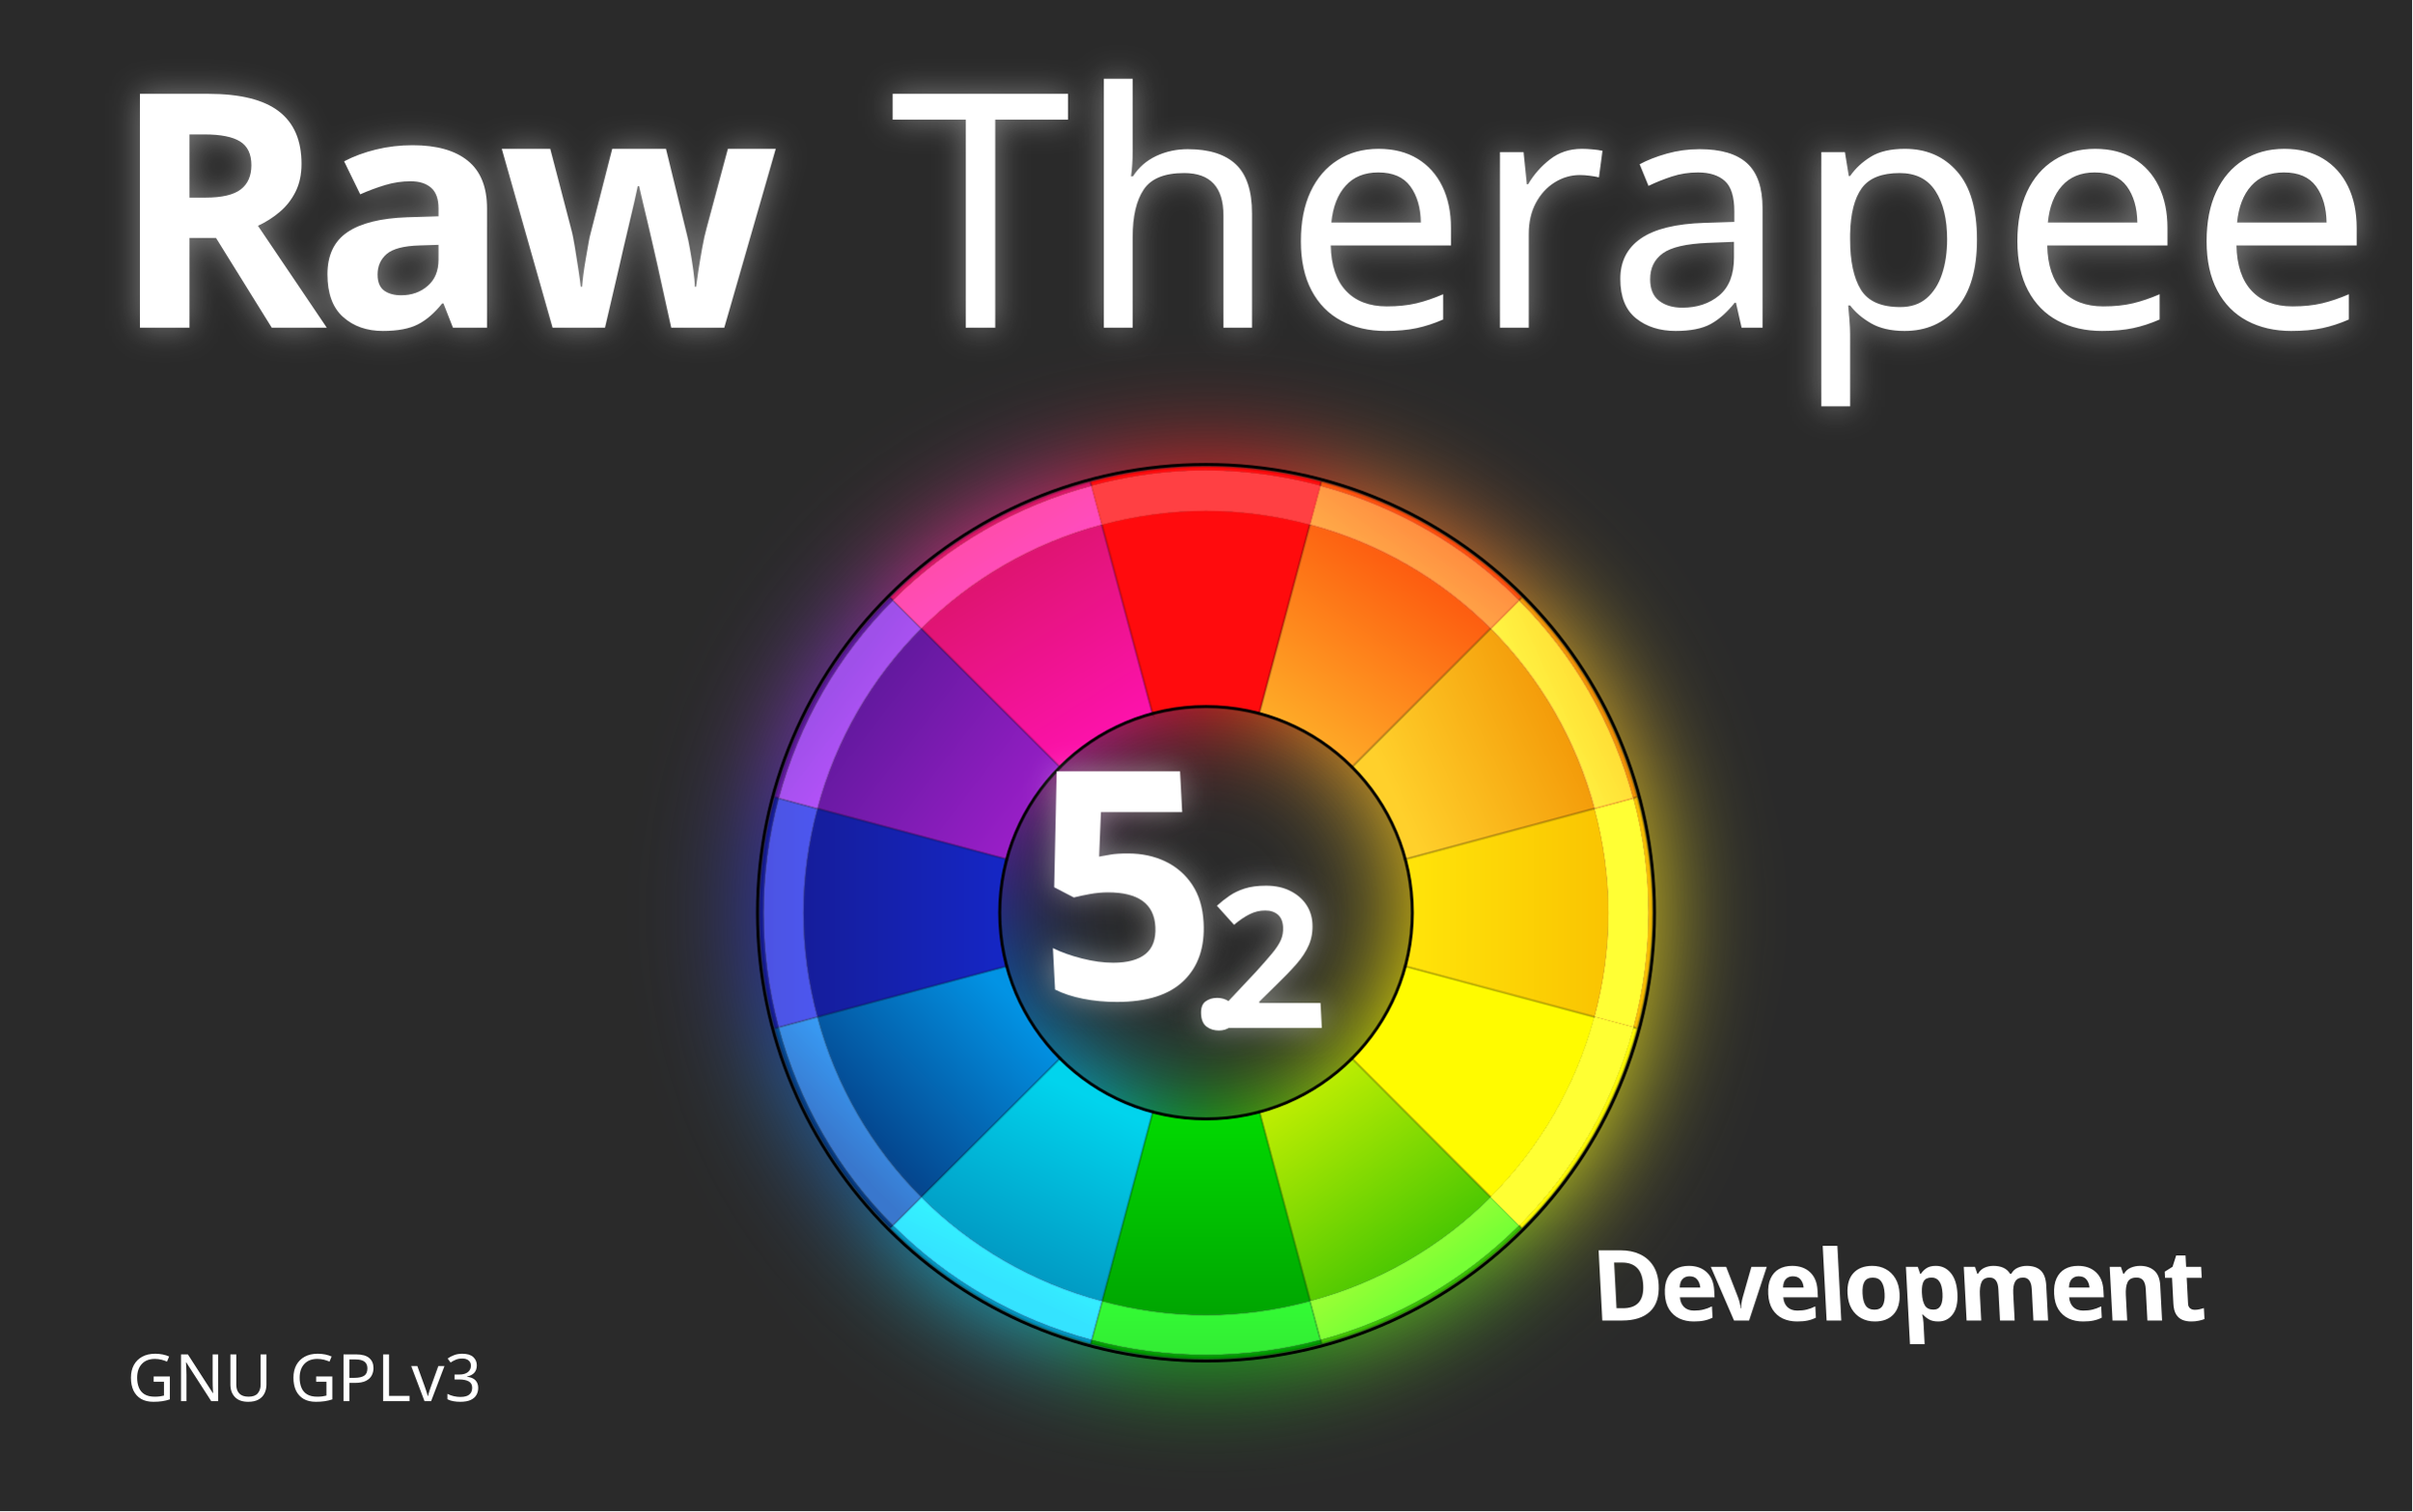
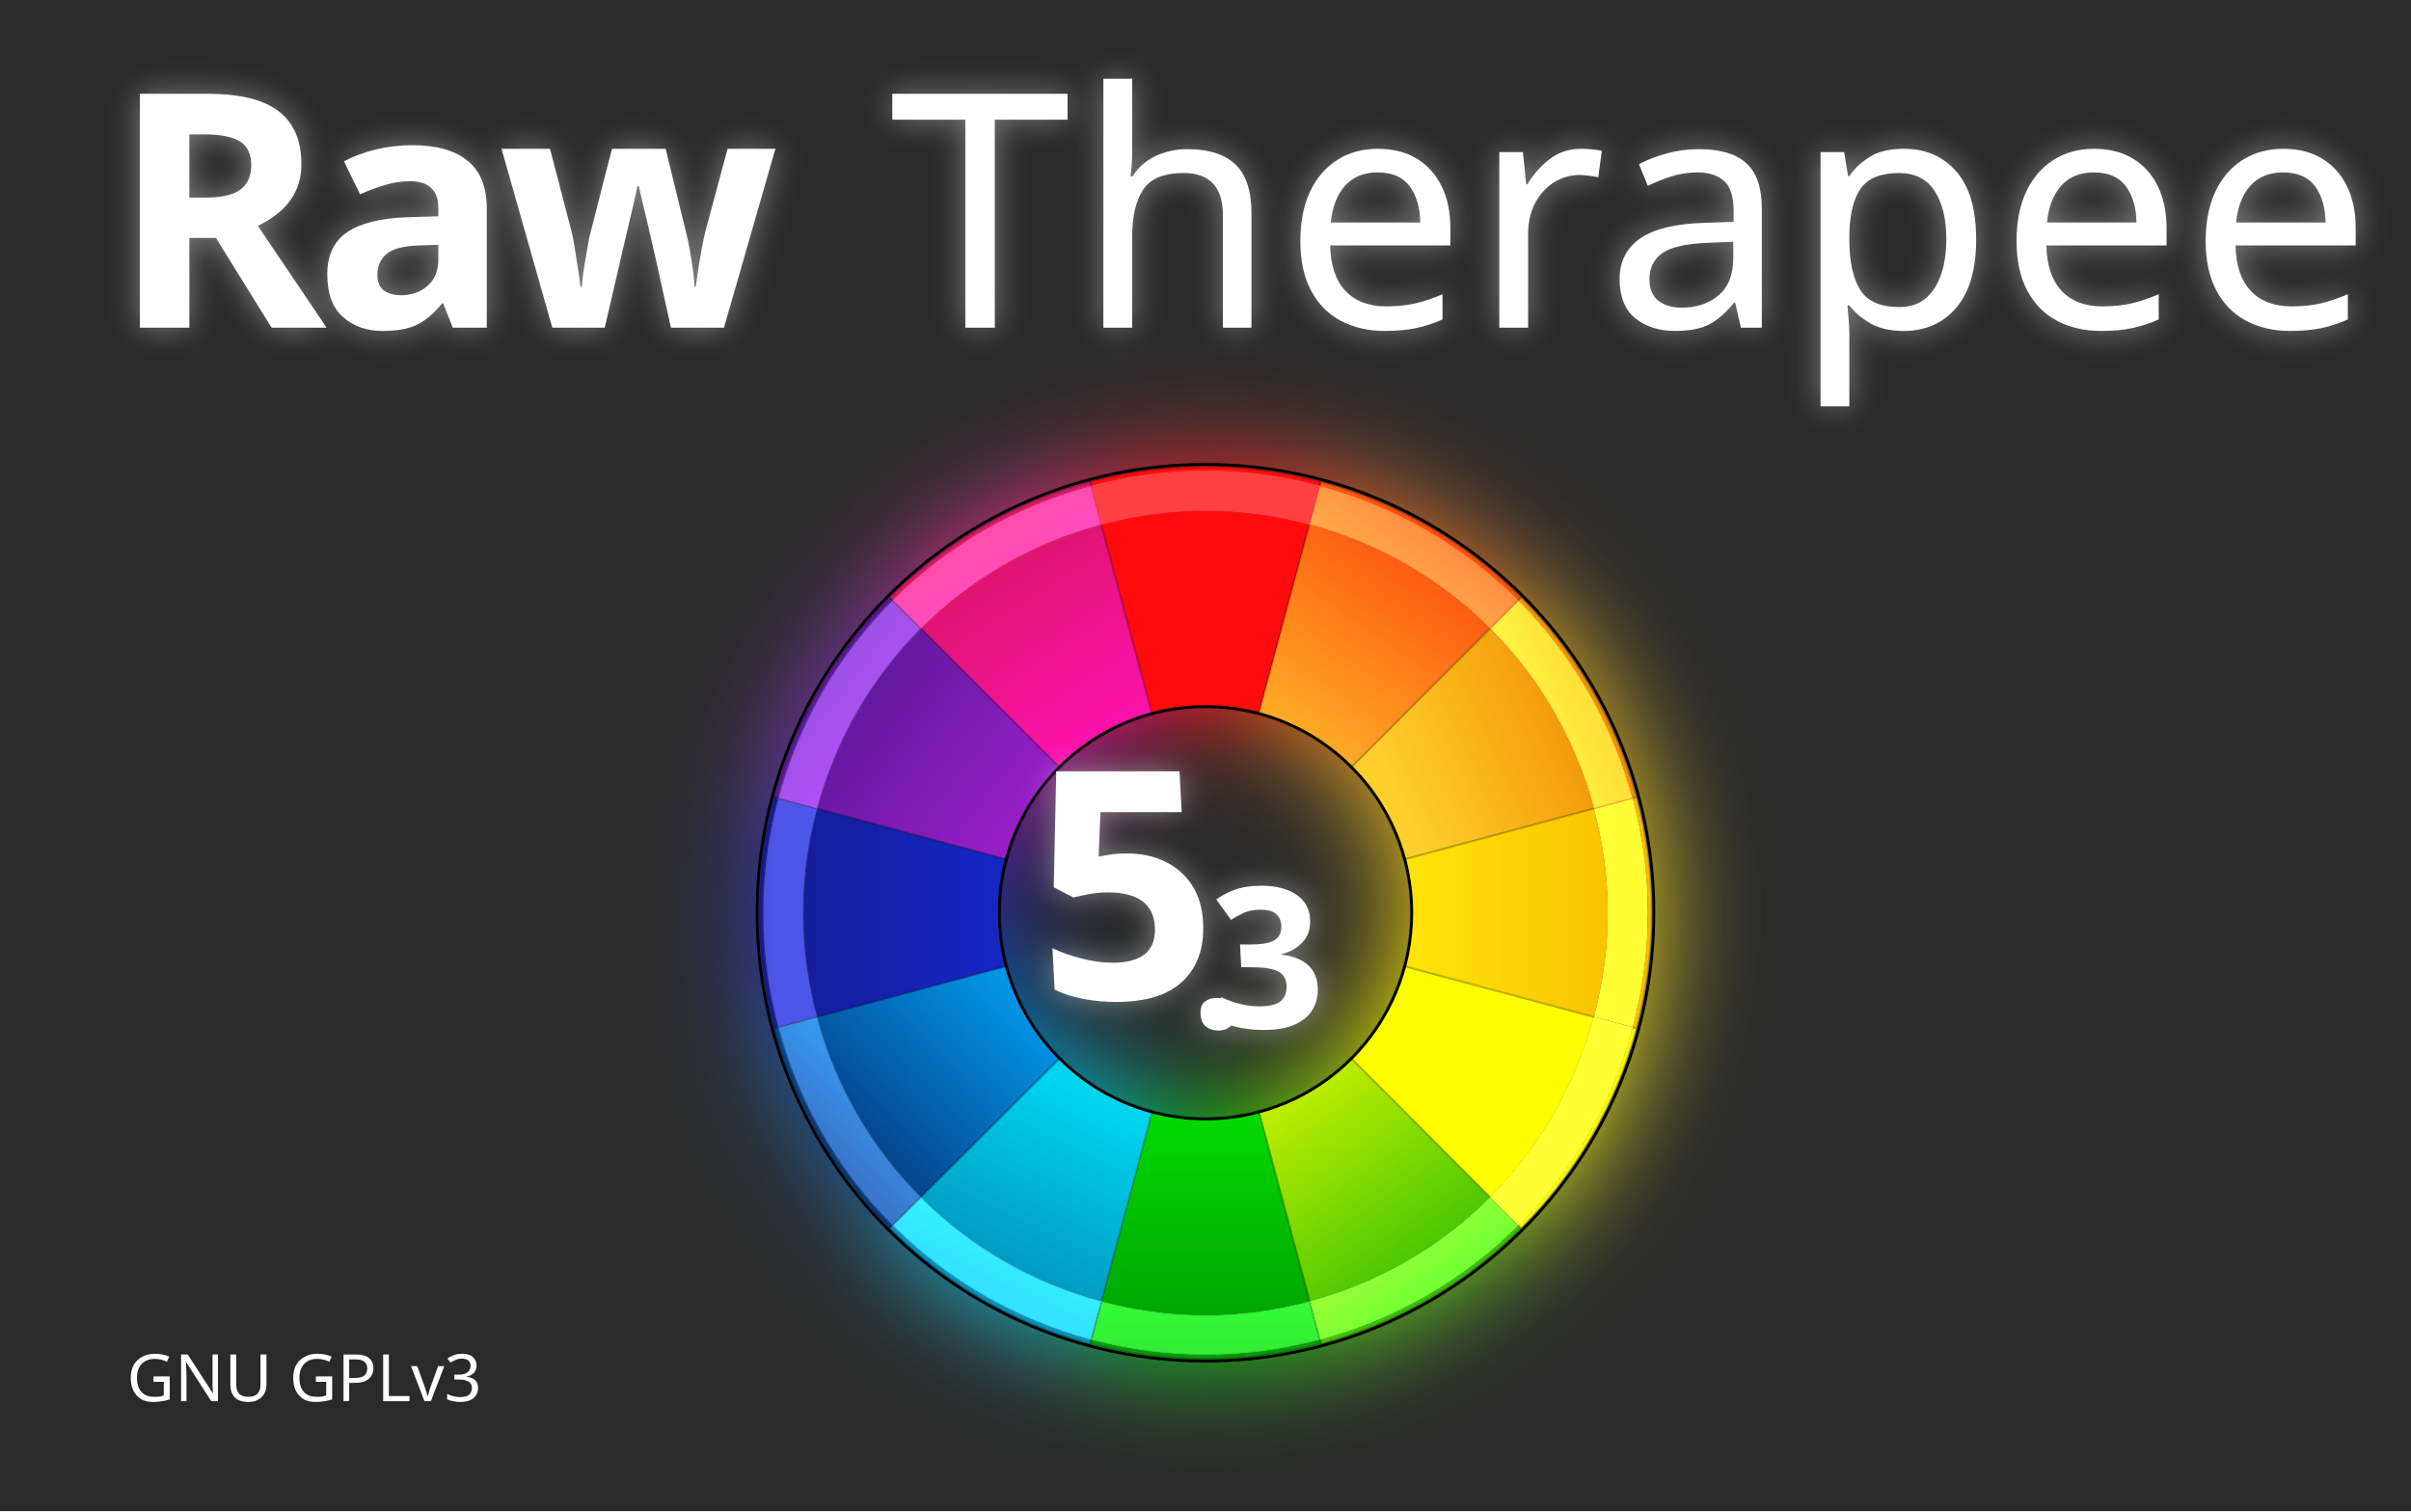
- <svg xmlns="http://www.w3.org/2000/svg" xmlns:xlink="http://www.w3.org/1999/xlink" width="588.8" height="369.067" id="svg2" version="1.1" style="enable-background:new">
-   <defs id="defs4">
+ <svg xmlns="http://www.w3.org/2000/svg" xmlns:xlink="http://www.w3.org/1999/xlink" width="552" height="346" viewBox="0 0 146.05 91.546" version="1.1" id="svg783">
+   <defs id="defs777">
+     <filter id="filter3580" x="-0.2" y="-0.2" width="1.4" height="1.4" style="color-interpolation-filters:sRGB">
+       <feGaussianBlur result="result91" stdDeviation="5" id="feGaussianBlur3582" />
+       <feComposite operator="over" in="SourceGraphic" in2="result91" id="feComposite3584" />
+     </filter>
+     <linearGradient xlink:href="#linearGradient3962-8" id="linearGradient3697" gradientUnits="userSpaceOnUse" gradientTransform="matrix(0.9730154,0,0,0.9730154,0.02024555,6.491612)" x1="89.694" y1="102.901" x2="77.582" y2="85.401" />
    <linearGradient id="linearGradient3962-8">
      <stop id="stop3964-8" offset="0" style="stop-color:#38c102;stop-opacity:1" />
      <stop id="stop3966-8" offset="1" style="stop-color:#bced02;stop-opacity:1;" />
    </linearGradient>
+     <linearGradient xlink:href="#linearGradient3954-7" id="linearGradient3699" gradientUnits="userSpaceOnUse" gradientTransform="matrix(0.9730154,0,0,0.9730154,0.02024555,6.491612)" x1="69.426" y1="109.566" x2="69.426" y2="87.778" />
    <linearGradient id="linearGradient3954-7">
      <stop id="stop3956-7" offset="0" style="stop-color:#009a01;stop-opacity:1" />
      <stop id="stop3958-6" offset="1" style="stop-color:#01d901;stop-opacity:1;" />
    </linearGradient>
+     <linearGradient xlink:href="#linearGradient4002-3" id="linearGradient3701" gradientUnits="userSpaceOnUse" gradientTransform="matrix(0.9730154,0,0,0.9730154,0.02024555,6.491612)" x1="35.142" y1="47.984" x2="51.941" y2="60.841" />
    <linearGradient id="linearGradient4002-3">
      <stop id="stop4004-0" offset="0" style="stop-color:#5a1898;stop-opacity:1" />
      <stop id="stop4006-3" offset="1" style="stop-color:#971ec6;stop-opacity:1" />
    </linearGradient>
+     <linearGradient xlink:href="#linearGradient4024-9" id="linearGradient3703" gradientUnits="userSpaceOnUse" gradientTransform="matrix(0.9730154,0,0,0.9730154,0.02024555,6.491612)" x1="35.907" y1="92.042" x2="51.054" y2="77.181" />
    <linearGradient id="linearGradient4024-9">
      <stop id="stop4026-2" offset="0" style="stop-color:#053980;stop-opacity:1" />
      <stop id="stop4028-5" offset="1" style="stop-color:#0293e4;stop-opacity:1;" />
    </linearGradient>
+     <linearGradient xlink:href="#linearGradient4018-0" id="linearGradient3705" gradientUnits="userSpaceOnUse" gradientTransform="matrix(0.9730154,0,0,0.9730154,0.02024555,6.491612)" x1="28.166" y1="69.663" x2="49.507" y2="69.663" />
    <linearGradient id="linearGradient4018-0">
      <stop id="stop4020-5" offset="0" style="stop-color:#151b92;stop-opacity:1" />
      <stop id="stop4022-9" offset="1" style="stop-color:#1526c3;stop-opacity:1" />
    </linearGradient>
+     <linearGradient xlink:href="#linearGradient3978-6" id="linearGradient3707" gradientUnits="userSpaceOnUse" gradientTransform="matrix(0.9730154,0,0,0.9730154,0.02024555,6.491612)" x1="104.454" y1="50.127" x2="85.539" y2="58.698" />
    <linearGradient id="linearGradient3978-6">
      <stop style="stop-color:#f18e01;stop-opacity:1;" offset="0" id="stop4040-9" />
      <stop id="stop3982-2" offset="1" style="stop-color:#ffd02b;stop-opacity:1;" />
    </linearGradient>
+     <linearGradient xlink:href="#linearGradient3994-4" id="linearGradient3709" gradientUnits="userSpaceOnUse" gradientTransform="matrix(0.9730154,0,0,0.9730154,0.02024555,6.491612)" x1="48.471" y1="35.151" x2="59.551" y2="52.829" />
    <linearGradient id="linearGradient3994-4">
      <stop id="stop3996-7" offset="0" style="stop-color:#d91566;stop-opacity:1" />
      <stop id="stop3998-7" offset="1" style="stop-color:#fc12aa;stop-opacity:1" />
    </linearGradient>
+     <linearGradient xlink:href="#linearGradient3970-4" id="linearGradient3711" gradientUnits="userSpaceOnUse" gradientTransform="matrix(0.9730154,0,0,0.9730154,0.02024555,6.491612)" x1="108.907" y1="70.388" x2="87.603" y2="70.388" />
    <linearGradient id="linearGradient3970-4">
      <stop id="stop3972-8" offset="0" style="stop-color:#f8bc00;stop-opacity:1;" />
      <stop id="stop3974-1" offset="1" style="stop-color:#ffe309;stop-opacity:1;" />
    </linearGradient>
+     <linearGradient xlink:href="#linearGradient3946-8" id="linearGradient3713" gradientUnits="userSpaceOnUse" gradientTransform="matrix(0.9730154,0,0,0.9730154,0.02024555,6.491612)" x1="49.885" y1="103.258" x2="58.13" y2="86.116" />
    <linearGradient id="linearGradient3946-8">
      <stop id="stop3948-9" offset="0" style="stop-color:#0193be;stop-opacity:1;" />
      <stop id="stop3950-3" offset="1" style="stop-color:#01d4ed;stop-opacity:1;" />
    </linearGradient>
+     <linearGradient xlink:href="#linearGradient3986-8" id="linearGradient3715" gradientUnits="userSpaceOnUse" gradientTransform="matrix(0.9730154,0,0,0.9730154,0.02024555,6.491612)" x1="90.159" y1="35.44" x2="77.582" y2="53.59" />
    <linearGradient id="linearGradient3986-8">
      <stop id="stop3988-0" offset="0" style="stop-color:#fd4c0b;stop-opacity:1" />
      <stop id="stop3990-2" offset="1" style="stop-color:#feab27;stop-opacity:1;" />
    </linearGradient>
    <filter id="filter4905" x="0" y="0" width="1" height="1" style="color-interpolation-filters:sRGB">
      <feFlood id="feFlood4907" result="result1" flood-opacity="0" flood-color="rgb(255,255,255)" />
      <feBlend id="feBlend4909" in2="SourceGraphic" mode="normal" result="result2" />
      <feComposite id="feComposite4911" in2="SourceGraphic" k2="1.2" operator="arithmetic" result="result3" k1="0" k4="0.2" k3="0" />
      <feComposite id="feComposite4913" in2="SourceGraphic" operator="in" />
    </filter>
-     <linearGradient id="linearGradient3962-8-2-3-1">
-       <stop id="stop3964-8-8-1-0" offset="0" style="stop-color:#38c102;stop-opacity:1" />
-       <stop id="stop3966-8-87-8-3" offset="1" style="stop-color:#bced02;stop-opacity:1;" />
-     </linearGradient>
-     <linearGradient id="linearGradient3954-7-7-1-4">
-       <stop id="stop3956-7-0-8-4" offset="0" style="stop-color:#009a01;stop-opacity:1" />
-       <stop id="stop3958-6-2-9-4" offset="1" style="stop-color:#01d901;stop-opacity:1;" />
-     </linearGradient>
-     <linearGradient id="linearGradient4002-3-1-7-7">
-       <stop id="stop4004-0-3-0-6" offset="0" style="stop-color:#5a1898;stop-opacity:1" />
-       <stop id="stop4006-3-8-4-3" offset="1" style="stop-color:#971ec6;stop-opacity:1" />
-     </linearGradient>
-     <linearGradient id="linearGradient4024-9-3-1-7">
-       <stop id="stop4026-2-7-0-5" offset="0" style="stop-color:#053980;stop-opacity:1" />
-       <stop id="stop4028-5-61-4-9" offset="1" style="stop-color:#0293e4;stop-opacity:1;" />
-     </linearGradient>
-     <linearGradient id="linearGradient4018-0-2-1-2">
-       <stop id="stop4020-5-0-0-1" offset="0" style="stop-color:#151b92;stop-opacity:1" />
-       <stop id="stop4022-9-18-4-7" offset="1" style="stop-color:#1526c3;stop-opacity:1" />
-     </linearGradient>
-     <linearGradient id="linearGradient3978-6-3-9-5">
-       <stop style="stop-color:#f18e01;stop-opacity:1;" offset="0" id="stop4040-9-4-2-7" />
-       <stop id="stop3982-2-2-6-4" offset="1" style="stop-color:#ffd02b;stop-opacity:1;" />
-     </linearGradient>
-     <linearGradient id="linearGradient3994-4-5-5-8">
-       <stop id="stop3996-7-9-5-5" offset="0" style="stop-color:#d91566;stop-opacity:1" />
-       <stop id="stop3998-7-44-5-9" offset="1" style="stop-color:#fc12aa;stop-opacity:1" />
-     </linearGradient>
-     <linearGradient id="linearGradient3970-4-1-4-5">
-       <stop id="stop3972-8-99-0-3" offset="0" style="stop-color:#f8bc00;stop-opacity:1;" />
-       <stop id="stop3974-1-3-3-8" offset="1" style="stop-color:#ffe309;stop-opacity:1;" />
-     </linearGradient>
-     <linearGradient id="linearGradient3946-8-12-1-3">
-       <stop id="stop3948-9-5-31-1" offset="0" style="stop-color:#0193be;stop-opacity:1;" />
-       <stop id="stop3950-3-7-2-8" offset="1" style="stop-color:#01d4ed;stop-opacity:1;" />
-     </linearGradient>
-     <linearGradient id="linearGradient3986-8-0-0-6">
-       <stop id="stop3988-0-14-81-4" offset="0" style="stop-color:#fd4c0b;stop-opacity:1" />
-       <stop id="stop3990-2-1-2-3" offset="1" style="stop-color:#feab27;stop-opacity:1;" />
-     </linearGradient>
-     <filter id="filter5542" width="1.6" height="1.6" x="-0.3" y="-0.3" style="color-interpolation-filters:sRGB">
-       <feFlood id="feFlood5544" flood-opacity="1" flood-color="rgb(0,0,0)" result="flood" />
-       <feComposite in2="SourceGraphic" id="feComposite5546" in="flood" operator="in" result="composite1" />
-       <feGaussianBlur id="feGaussianBlur5548" stdDeviation="6" result="blur" />
-       <feOffset id="feOffset5550" dx="0" dy="0" result="offset" />
-       <feComposite in2="offset" id="feComposite5552" in="SourceGraphic" operator="over" result="composite2" />
-     </filter>
-     <filter id="filter3580" x="-0.2" y="-0.2" width="1.4" height="1.4" style="color-interpolation-filters:sRGB">
-       <feGaussianBlur result="result91" stdDeviation="5" id="feGaussianBlur3582" />
-       <feComposite operator="over" in="SourceGraphic" in2="result91" id="feComposite3584" />
-     </filter>
-     <linearGradient xlink:href="#linearGradient3962-8-2-3-1" id="linearGradient3677" gradientUnits="userSpaceOnUse" gradientTransform="matrix(0.9799792,0,0,0.9799792,-15.63941,-144.6801)" x1="89.694" y1="102.901" x2="77.582" y2="85.401" />
-     <linearGradient xlink:href="#linearGradient3954-7-7-1-4" id="linearGradient3679" gradientUnits="userSpaceOnUse" gradientTransform="matrix(0.9799792,0,0,0.9799792,-15.63941,-144.6801)" x1="69.426" y1="109.566" x2="69.426" y2="87.778" />
-     <linearGradient xlink:href="#linearGradient4002-3-1-7-7" id="linearGradient3681" gradientUnits="userSpaceOnUse" gradientTransform="matrix(0.9799792,0,0,0.9799792,-15.63941,-144.6801)" x1="35.142" y1="47.984" x2="51.941" y2="60.841" />
-     <linearGradient xlink:href="#linearGradient4024-9-3-1-7" id="linearGradient3683" gradientUnits="userSpaceOnUse" gradientTransform="matrix(0.9799792,0,0,0.9799792,-15.63941,-144.6801)" x1="35.907" y1="92.042" x2="51.054" y2="77.181" />
-     <linearGradient xlink:href="#linearGradient4018-0-2-1-2" id="linearGradient3685" gradientUnits="userSpaceOnUse" gradientTransform="matrix(0.9799792,0,0,0.9799792,-15.63941,-144.6801)" x1="28.166" y1="69.663" x2="49.507" y2="69.663" />
-     <linearGradient xlink:href="#linearGradient3978-6-3-9-5" id="linearGradient3687" gradientUnits="userSpaceOnUse" gradientTransform="matrix(0.9799792,0,0,0.9799792,-15.63941,-144.6801)" x1="104.454" y1="50.127" x2="85.539" y2="58.698" />
-     <linearGradient xlink:href="#linearGradient3994-4-5-5-8" id="linearGradient3689" gradientUnits="userSpaceOnUse" gradientTransform="matrix(0.9799792,0,0,0.9799792,-15.63941,-144.6801)" x1="48.471" y1="35.151" x2="59.551" y2="52.829" />
-     <linearGradient xlink:href="#linearGradient3970-4-1-4-5" id="linearGradient3691" gradientUnits="userSpaceOnUse" gradientTransform="matrix(0.9799792,0,0,0.9799792,-15.63941,-144.6801)" x1="108.907" y1="70.388" x2="87.603" y2="70.388" />
-     <linearGradient xlink:href="#linearGradient3946-8-12-1-3" id="linearGradient3693" gradientUnits="userSpaceOnUse" gradientTransform="matrix(0.9799792,0,0,0.9799792,-15.63941,-144.6801)" x1="49.885" y1="103.258" x2="58.13" y2="86.116" />
-     <linearGradient xlink:href="#linearGradient3986-8-0-0-6" id="linearGradient3695" gradientUnits="userSpaceOnUse" gradientTransform="matrix(0.9799792,0,0,0.9799792,-15.63941,-144.6801)" x1="90.159" y1="35.44" x2="77.582" y2="53.59" />
-     <linearGradient xlink:href="#linearGradient3962-8" id="linearGradient3697" gradientUnits="userSpaceOnUse" gradientTransform="matrix(0.9730154,0,0,0.9730154,0.02024555,6.491612)" x1="89.694" y1="102.901" x2="77.582" y2="85.401" />
-     <linearGradient xlink:href="#linearGradient3954-7" id="linearGradient3699" gradientUnits="userSpaceOnUse" gradientTransform="matrix(0.9730154,0,0,0.9730154,0.02024555,6.491612)" x1="69.426" y1="109.566" x2="69.426" y2="87.778" />
-     <linearGradient xlink:href="#linearGradient4002-3" id="linearGradient3701" gradientUnits="userSpaceOnUse" gradientTransform="matrix(0.9730154,0,0,0.9730154,0.02024555,6.491612)" x1="35.142" y1="47.984" x2="51.941" y2="60.841" />
-     <linearGradient xlink:href="#linearGradient4024-9" id="linearGradient3703" gradientUnits="userSpaceOnUse" gradientTransform="matrix(0.9730154,0,0,0.9730154,0.02024555,6.491612)" x1="35.907" y1="92.042" x2="51.054" y2="77.181" />
-     <linearGradient xlink:href="#linearGradient4018-0" id="linearGradient3705" gradientUnits="userSpaceOnUse" gradientTransform="matrix(0.9730154,0,0,0.9730154,0.02024555,6.491612)" x1="28.166" y1="69.663" x2="49.507" y2="69.663" />
-     <linearGradient xlink:href="#linearGradient3978-6" id="linearGradient3707" gradientUnits="userSpaceOnUse" gradientTransform="matrix(0.9730154,0,0,0.9730154,0.02024555,6.491612)" x1="104.454" y1="50.127" x2="85.539" y2="58.698" />
-     <linearGradient xlink:href="#linearGradient3994-4" id="linearGradient3709" gradientUnits="userSpaceOnUse" gradientTransform="matrix(0.9730154,0,0,0.9730154,0.02024555,6.491612)" x1="48.471" y1="35.151" x2="59.551" y2="52.829" />
-     <linearGradient xlink:href="#linearGradient3970-4" id="linearGradient3711" gradientUnits="userSpaceOnUse" gradientTransform="matrix(0.9730154,0,0,0.9730154,0.02024555,6.491612)" x1="108.907" y1="70.388" x2="87.603" y2="70.388" />
-     <linearGradient xlink:href="#linearGradient3946-8" id="linearGradient3713" gradientUnits="userSpaceOnUse" gradientTransform="matrix(0.9730154,0,0,0.9730154,0.02024555,6.491612)" x1="49.885" y1="103.258" x2="58.13" y2="86.116" />
-     <linearGradient xlink:href="#linearGradient3986-8" id="linearGradient3715" gradientUnits="userSpaceOnUse" gradientTransform="matrix(0.9730154,0,0,0.9730154,0.02024555,6.491612)" x1="90.159" y1="35.44" x2="77.582" y2="53.59" />
+     <linearGradient xlink:href="#linearGradient3962-8" id="linearGradient3677" gradientUnits="userSpaceOnUse" gradientTransform="matrix(0.9799792,0,0,0.9799792,-15.63941,-144.6801)" x1="89.694" y1="102.901" x2="77.582" y2="85.401" />
+     <linearGradient xlink:href="#linearGradient3954-7" id="linearGradient3679" gradientUnits="userSpaceOnUse" gradientTransform="matrix(0.9799792,0,0,0.9799792,-15.63941,-144.6801)" x1="69.426" y1="109.566" x2="69.426" y2="87.778" />
+     <linearGradient xlink:href="#linearGradient4002-3" id="linearGradient3681" gradientUnits="userSpaceOnUse" gradientTransform="matrix(0.9799792,0,0,0.9799792,-15.63941,-144.6801)" x1="35.142" y1="47.984" x2="51.941" y2="60.841" />
+     <linearGradient xlink:href="#linearGradient4024-9" id="linearGradient3683" gradientUnits="userSpaceOnUse" gradientTransform="matrix(0.9799792,0,0,0.9799792,-15.63941,-144.6801)" x1="35.907" y1="92.042" x2="51.054" y2="77.181" />
+     <linearGradient xlink:href="#linearGradient4018-0" id="linearGradient3685" gradientUnits="userSpaceOnUse" gradientTransform="matrix(0.9799792,0,0,0.9799792,-15.63941,-144.6801)" x1="28.166" y1="69.663" x2="49.507" y2="69.663" />
+     <linearGradient xlink:href="#linearGradient3978-6" id="linearGradient3687" gradientUnits="userSpaceOnUse" gradientTransform="matrix(0.9799792,0,0,0.9799792,-15.63941,-144.6801)" x1="104.454" y1="50.127" x2="85.539" y2="58.698" />
+     <linearGradient xlink:href="#linearGradient3994-4" id="linearGradient3689" gradientUnits="userSpaceOnUse" gradientTransform="matrix(0.9799792,0,0,0.9799792,-15.63941,-144.6801)" x1="48.471" y1="35.151" x2="59.551" y2="52.829" />
+     <linearGradient xlink:href="#linearGradient3970-4" id="linearGradient3691" gradientUnits="userSpaceOnUse" gradientTransform="matrix(0.9799792,0,0,0.9799792,-15.63941,-144.6801)" x1="108.907" y1="70.388" x2="87.603" y2="70.388" />
+     <linearGradient xlink:href="#linearGradient3946-8" id="linearGradient3693" gradientUnits="userSpaceOnUse" gradientTransform="matrix(0.9799792,0,0,0.9799792,-15.63941,-144.6801)" x1="49.885" y1="103.258" x2="58.13" y2="86.116" />
+     <linearGradient xlink:href="#linearGradient3986-8" id="linearGradient3695" gradientUnits="userSpaceOnUse" gradientTransform="matrix(0.9799792,0,0,0.9799792,-15.63941,-144.6801)" x1="90.159" y1="35.44" x2="77.582" y2="53.59" />
    <filter width="1.4" height="1.4" y="-0.2" x="-0.2" id="filter4749" style="color-interpolation-filters:sRGB">
      <feFlood result="flood" flood-color="rgb(255,255,255)" flood-opacity="0.4" id="feFlood4751" />
      <feComposite result="composite1" operator="in" in="flood" in2="SourceGraphic" id="feComposite4753" />
      <feGaussianBlur result="blur" stdDeviation="3.5" id="feGaussianBlur4755" />
      <feComposite result="composite2" operator="over" in="SourceGraphic" in2="blur" id="feComposite4757" />
    </filter>
+     <filter width="1.4" height="1.4" y="-0.2" x="-0.2" id="filter894" style="color-interpolation-filters:sRGB">
+       <feFlood result="flood" flood-color="rgb(255,255,255)" flood-opacity="0.4" id="feFlood886" />
+       <feComposite result="composite1" operator="in" in="flood" in2="SourceGraphic" id="feComposite888" />
+       <feGaussianBlur result="blur" stdDeviation="3.5" id="feGaussianBlur890" />
+       <feComposite result="composite2" operator="over" in="SourceGraphic" in2="blur" id="feComposite892" />
+     </filter>
+     <filter width="1.4" height="1.4" y="-0.2" x="-0.2" id="filter904" style="color-interpolation-filters:sRGB">
+       <feFlood result="flood" flood-color="rgb(255,255,255)" flood-opacity="0.4" id="feFlood896" />
+       <feComposite result="composite1" operator="in" in="flood" in2="SourceGraphic" id="feComposite898" />
+       <feGaussianBlur result="blur" stdDeviation="3.5" id="feGaussianBlur900" />
+       <feComposite result="composite2" operator="over" in="SourceGraphic" in2="blur" id="feComposite902" />
+     </filter>
+     <filter width="1.4" height="1.4" y="-0.2" x="-0.2" id="filter914" style="color-interpolation-filters:sRGB">
+       <feFlood result="flood" flood-color="rgb(255,255,255)" flood-opacity="0.4" id="feFlood906" />
+       <feComposite result="composite1" operator="in" in="flood" in2="SourceGraphic" id="feComposite908" />
+       <feGaussianBlur result="blur" stdDeviation="3.5" id="feGaussianBlur910" />
+       <feComposite result="composite2" operator="over" in="SourceGraphic" in2="blur" id="feComposite912" />
+     </filter>
  </defs>
-   <g id="layer1" transform="translate(-38.88015,248.5236)">
-     <rect y="-248.524" x="38.88" height="369.067" width="588.8" id="rect4747" style="fill:#2a2a2a;fill-opacity:1;fill-rule:nonzero;stroke:none;stroke-width:1.067" />
-     <rect style="fill:#2a2a2a;fill-opacity:1;fill-rule:nonzero;stroke:none;stroke-width:1.067" id="rect7772" width="581.134" height="128.224" x="38.88" y="141.204" rx="12.429" ry="4.49" />
-     <g id="g3717" transform="matrix(2.756647,0,0,2.756647,49.36815,-181.1518)" style="filter:url(#filter3580)">
+   <g id="layer1" transform="translate(0,-205.4541)">
+     <rect y="205.454" x="0" height="91.546" width="146.05" id="rect4747" style="fill:#2a2a2a;fill-opacity:1;fill-rule:nonzero;stroke:none;stroke-width:0.265;enable-background:new" />
+     <rect style="fill:#2a2a2a;fill-opacity:1;fill-rule:nonzero;stroke:none;stroke-width:0.268;enable-background:new" id="rect7772" width="146.05" height="32.225" x="0" y="310.229" rx="3.124" ry="1.128" />
+     <g id="g3717" transform="matrix(0.6837777,0,0,0.6837778,2.60151,222.1655)" style="filter:url(#filter3580);enable-background:new">
      <g id="g3490" style="display:inline;enable-background:new" transform="matrix(1.005445,0,0,1.005445,35.90337,-17.90912)">
        <path id="path3492" d="m 79.513,86.725 15.011,15.011 A 39.313,39.313 0 0 0 104.699,84.113 L 84.193,78.618 a 18.084,18.084 0 0 1 -4.681,8.107 z" style="color:#000000;fill:#fffb00;fill-opacity:1;stroke:#000000;stroke-width:0.193;stroke-miterlimit:4;stroke-dasharray:none;stroke-opacity:0.157" />
        <path id="path3494" d="m 71.406,91.406 5.495,20.506 A 39.313,39.313 0 0 0 94.524,101.737 L 79.513,86.725 a 18.084,18.084 0 0 1 -8.107,4.681 z" style="color:#000000;fill:url(#linearGradient3697);fill-opacity:1;stroke:#000000;stroke-width:0.193;stroke-miterlimit:4;stroke-dasharray:none;stroke-opacity:0.157" />
        <path id="path3496" d="m 62.045,91.406 -5.495,20.506 a 39.313,39.313 0 0 0 20.35,0 L 71.406,91.406 a 18.084,18.084 0 0 1 -9.361,0 z" style="color:#000000;fill:url(#linearGradient3699);fill-opacity:1;stroke:#000000;stroke-width:0.193;stroke-miterlimit:4;stroke-dasharray:none;stroke-opacity:0.157" />
        <path id="path3498" d="M 53.938,61.151 38.926,46.139 A 39.313,39.313 0 0 0 28.751,63.763 l 20.506,5.495 a 18.084,18.084 0 0 1 4.681,-8.107 z" style="color:#000000;fill:url(#linearGradient3701);fill-opacity:1;stroke:#000000;stroke-width:0.193;stroke-miterlimit:4;stroke-dasharray:none;stroke-opacity:0.157" />
        <path id="path3500" d="M 49.257,78.618 28.751,84.113 a 39.313,39.313 0 0 0 10.175,17.624 L 53.938,86.725 A 18.084,18.084 0 0 1 49.257,78.618 Z" style="color:#000000;fill:url(#linearGradient3703);fill-opacity:1;stroke:#000000;stroke-width:0.193;stroke-miterlimit:4;stroke-dasharray:none;stroke-opacity:0.157" />
        <path id="path3502" d="m 49.257,69.257 -20.506,-5.495 a 39.313,39.313 0 0 0 0,20.35 L 49.257,78.618 a 18.084,18.084 0 0 1 0,-9.361 z" style="color:#000000;fill:url(#linearGradient3705);fill-opacity:1;stroke:#000000;stroke-width:0.193;stroke-miterlimit:4;stroke-dasharray:none;stroke-opacity:0.157" />
        <path id="path3504" d="m 84.193,69.257 20.506,-5.495 A 39.313,39.313 0 0 0 94.524,46.139 L 79.513,61.151 a 18.084,18.084 0 0 1 4.681,8.107 z" style="color:#000000;fill:url(#linearGradient3707);fill-opacity:1;stroke:#000000;stroke-width:0.193;stroke-miterlimit:4;stroke-dasharray:none;stroke-opacity:0.157" />
        <path id="path3506" d="M 62.045,56.47 56.55,35.964 A 39.313,39.313 0 0 0 38.926,46.139 l 15.011,15.011 a 18.084,18.084 0 0 1 8.107,-4.681 z" style="color:#000000;fill:url(#linearGradient3709);fill-opacity:1;stroke:#000000;stroke-width:0.193;stroke-miterlimit:4;stroke-dasharray:none;stroke-opacity:0.157" />
        <path id="path3508" d="m 71.406,56.47 5.495,-20.506 a 39.313,39.313 0 0 0 -20.35,0 l 5.495,20.506 a 18.084,18.084 0 0 1 9.361,0 z" style="color:#000000;fill:#ff0b0d;fill-opacity:1;stroke:#000000;stroke-width:0.193;stroke-miterlimit:4;stroke-dasharray:none;stroke-opacity:0.157" />
        <path id="path3510" d="m 84.193,78.618 20.506,5.494 a 39.313,39.313 0 0 0 0,-20.35 l -20.506,5.495 a 18.084,18.084 0 0 1 0,9.361 z" style="color:#000000;fill:url(#linearGradient3711);fill-opacity:1;stroke:#000000;stroke-width:0.193;stroke-miterlimit:4;stroke-dasharray:none;stroke-opacity:0.157" />
        <path id="path3512" d="m 53.938,86.725 -15.011,15.011 a 39.313,39.313 0 0 0 17.624,10.175 L 62.045,91.406 A 18.084,18.084 0 0 1 53.938,86.725 Z" style="color:#000000;fill:url(#linearGradient3713);fill-opacity:1;stroke:#000000;stroke-width:0.193;stroke-miterlimit:4;stroke-dasharray:none;stroke-opacity:0.157" />
        <path id="path3514" d="M 79.513,61.151 94.524,46.139 A 39.313,39.313 0 0 0 76.9,35.964 L 71.406,56.47 a 18.084,18.084 0 0 1 8.107,4.681 z" style="color:#000000;fill:url(#linearGradient3715);fill-opacity:1;stroke:#000000;stroke-width:0.193;stroke-miterlimit:4;stroke-dasharray:none;stroke-opacity:0.157" />
        <g id="g3516" transform="matrix(0.9122019,0,0,0.9122019,98.59415,6.328)">
          <path style="color:#000000;fill:none;stroke:currentColor;stroke-width:0.276;stroke-miterlimit:4" d="m 8.373,74.117 c 0,-23.919 -19.39,-43.31 -43.31,-43.31 -23.919,0 -43.31,19.39 -43.31,43.31 0,23.919 19.39,43.31 43.31,43.31 23.919,0 43.31,-19.39 43.31,-43.31 z" id="circle3518" />
          <path style="color:#000000;fill:none;stroke:currentColor;stroke-width:0.276;stroke-miterlimit:4" d="m -15.014,74.117 c 0,-11.003 -8.92,-19.922 -19.922,-19.922 -11.003,0 -19.922,8.92 -19.922,19.922 0,11.003 8.92,19.922 19.922,19.922 11.003,0 19.922,-8.92 19.922,-19.922 z" id="circle3520" />
        </g>
      </g>
      <g transform="matrix(0.990099,0,0,0.9898171,51.95926,132.4117)" style="filter:url(#filter4905)" id="g4890">
        <path style="color:#000000;fill:#fffb00;fill-opacity:1;stroke:#000000;stroke-width:0.198;stroke-miterlimit:4;stroke-dasharray:none;stroke-opacity:0.157" d="m 86.29,-67.452 c -1.654,6.2 -4.895,11.743 -9.299,16.148 l 2.551,2.551 a 39.595,39.595 0 0 0 10.239,-17.76 z" id="ID_3F-0-3-8" />
        <path style="color:#000000;fill:url(#linearGradient3677);fill-opacity:1;stroke:#000000;stroke-width:0.198;stroke-miterlimit:4;stroke-dasharray:none;stroke-opacity:0.157" d="m 76.99,-51.304 c -4.405,4.405 -9.948,7.645 -16.148,9.299 l 0.94,3.491 A 39.595,39.595 0 0 0 79.542,-48.752 Z" id="ID_41-5-5-6" />
        <path style="color:#000000;fill:url(#linearGradient3679);fill-opacity:1;stroke:#000000;stroke-width:0.198;stroke-miterlimit:4;stroke-dasharray:none;stroke-opacity:0.157" d="m 42.243,-42.004 -0.94,3.491 a 39.595,39.595 0 0 0 20.479,0 l -0.94,-3.491 c -2.967,0.792 -6.082,1.242 -9.299,1.242 -3.217,0 -6.332,-0.45 -9.299,-1.242 z" id="ID_42-1-7-3" />
        <path style="color:#000000;fill:url(#linearGradient3681);fill-opacity:1;stroke:#000000;stroke-width:0.198;stroke-miterlimit:4;stroke-dasharray:none;stroke-opacity:0.157" d="m 23.544,-104.75 a 39.595,39.595 0 0 0 -10.239,17.76 l 3.491,0.94 c 1.654,-6.2 4.895,-11.743 9.299,-16.148 z" id="ID_43-1-7-4" />
        <path style="color:#000000;fill:url(#linearGradient3683);fill-opacity:1;stroke:#000000;stroke-width:0.198;stroke-miterlimit:4;stroke-dasharray:none;stroke-opacity:0.157" d="m 16.796,-67.452 -3.491,0.94 a 39.595,39.595 0 0 0 10.239,17.76 l 2.551,-2.551 c -4.405,-4.405 -7.645,-9.948 -9.299,-16.148 z" id="ID_44-0-3-7" />
        <path style="color:#000000;fill:url(#linearGradient3685);fill-opacity:1;stroke:#000000;stroke-width:0.198;stroke-miterlimit:4;stroke-dasharray:none;stroke-opacity:0.157" d="m 13.304,-86.99 a 39.595,39.595 0 0 0 0,20.479 l 3.491,-0.94 c -0.792,-2.967 -1.242,-6.082 -1.242,-9.299 0,-3.217 0.45,-6.332 1.242,-9.299 z" id="ID_45-8-3-6" />
        <path style="color:#000000;fill:url(#linearGradient3687);fill-opacity:1;stroke:#000000;stroke-width:0.198;stroke-miterlimit:4;stroke-dasharray:none;stroke-opacity:0.157" d="m 79.542,-104.75 -2.551,2.551 c 4.405,4.405 7.645,9.948 9.299,16.148 l 3.491,-0.94 A 39.595,39.595 0 0 0 79.542,-104.75 Z" id="ID_46-5-2-6" />
        <path style="color:#000000;fill:url(#linearGradient3689);fill-opacity:1;stroke:#000000;stroke-width:0.198;stroke-miterlimit:4;stroke-dasharray:none;stroke-opacity:0.157" d="m 41.303,-114.989 a 39.595,39.595 0 0 0 -17.76,10.239 l 2.551,2.551 c 4.405,-4.405 9.948,-7.645 16.148,-9.299 z" id="ID_47-0-0-2" />
        <path style="color:#000000;fill:#ff0b0d;fill-opacity:1;stroke:#000000;stroke-width:0.198;stroke-miterlimit:4;stroke-dasharray:none;stroke-opacity:0.157" d="m 50.032,-116.332 a 39.595,39.595 0 0 0 -8.729,1.343 l 0.94,3.491 c 2.967,-0.792 6.082,-1.242 9.299,-1.242 3.217,0 6.332,0.45 9.299,1.242 l 0.94,-3.491 a 39.595,39.595 0 0 0 -11.75,-1.343 z" id="ID_48-6-74-3" />
        <path style="color:#000000;fill:url(#linearGradient3691);fill-opacity:1;stroke:#000000;stroke-width:0.198;stroke-miterlimit:4;stroke-dasharray:none;stroke-opacity:0.157" d="m 89.781,-86.99 -3.491,0.94 c 0.792,2.967 1.242,6.082 1.242,9.299 0,3.217 -0.45,6.332 -1.242,9.299 l 3.491,0.94 a 39.595,39.595 0 0 0 0,-20.479 z" id="ID_49-4-7-6" />
        <path style="color:#000000;fill:url(#linearGradient3693);fill-opacity:1;stroke:#000000;stroke-width:0.198;stroke-miterlimit:4;stroke-dasharray:none;stroke-opacity:0.157" d="m 26.095,-51.304 -2.551,2.551 a 39.595,39.595 0 0 0 17.76,10.239 l 0.94,-3.491 c -6.2,-1.654 -11.743,-4.895 -16.148,-9.299 z" id="ID_4A-6-6-4" />
        <path style="color:#000000;fill:url(#linearGradient3695);fill-opacity:1;stroke:#000000;stroke-width:0.198;stroke-miterlimit:4;stroke-dasharray:none;stroke-opacity:0.157" d="m 61.782,-114.989 -0.94,3.491 c 6.2,1.654 11.743,4.895 16.148,9.299 l 2.551,-2.551 A 39.595,39.595 0 0 0 61.782,-114.989 Z" id="ID_51-2-8-1" />
        <path style="color:#000000;fill:none;stroke:none;stroke-width:1.067" d="m 91.333,-76.751 c 0,-21.975 -17.815,-39.79 -39.79,-39.79 -21.975,0 -39.79,17.815 -39.79,39.79 0,21.975 17.815,39.79 39.79,39.79 21.975,0 39.79,-17.815 39.79,-39.79 z" id="ID_3F-5-8-8-5" />
      </g>
    </g>
-     <flowRoot xml:space="preserve" id="flowRoot3757" style="font-style:normal;font-variant:normal;font-weight:normal;font-stretch:normal;font-size:12.8px;line-height:0.01%;font-family:OxygenSans;-inkscape-font-specification:OxygenSans;text-align:justify;letter-spacing:0px;word-spacing:0px;text-anchor:start;fill:#ffffff;fill-opacity:1;stroke:none;stroke-width:1.067">
+     <flowRoot transform="matrix(0.2513191,0,0,0.2513191,-9.771329,274.7418)" xml:space="preserve" id="flowRoot3757" style="font-style:normal;font-variant:normal;font-weight:normal;font-stretch:normal;font-size:12.8px;line-height:0.01%;font-family:OxygenSans;-inkscape-font-specification:OxygenSans;text-align:justify;letter-spacing:0px;word-spacing:0px;text-anchor:start;fill:#ffffff;fill-opacity:1;stroke:none;stroke-width:1.067;enable-background:new">
      <flowRegion id="flowRegion3759" style="stroke-width:1.067">
        <rect id="rect3761" width="272.376" height="110.203" x="50.107" y="149.192" style="font-style:normal;font-variant:normal;font-weight:normal;font-stretch:normal;font-size:10.667px;font-family:OxygenSans;-inkscape-font-specification:OxygenSans;text-align:justify;text-anchor:start;fill:#ffffff;fill-opacity:1;stroke-width:1.138" />
      </flowRegion>
      <flowPara id="flowPara3763" style="font-style:normal;font-variant:normal;font-weight:normal;font-stretch:normal;font-size:8.533px;line-height:1.25;font-family:OxygenSans;-inkscape-font-specification:OxygenSans;text-align:justify;text-anchor:start;fill:#ffffff;fill-opacity:1;stroke-width:1.067">Apply glow effects using filters. You might need to ungroup the circle elements before applying. You can change the flood color of the "ring shadow" effect to make it white if you want to make the logo usable on a dark background.</flowPara>
      <flowPara style="font-style:normal;font-variant:normal;font-weight:normal;font-stretch:normal;font-size:8.533px;line-height:1.25;font-family:OxygenSans;-inkscape-font-specification:OxygenSans;text-align:justify;text-anchor:start;fill:#ffffff;fill-opacity:1;stroke-width:1.067" id="flowPara3676"> </flowPara>
      <flowPara style="font-style:normal;font-variant:normal;font-weight:normal;font-stretch:normal;font-size:8.533px;line-height:1.25;font-family:OxygenSans;-inkscape-font-specification:OxygenSans;text-align:justify;text-anchor:start;fill:#ffffff;fill-opacity:1;stroke-width:1.067" id="flowPara4320">For logo specifics, refer to rt_logo.svg</flowPara>
    </flowRoot>
-     <flowRoot style="font-style:normal;font-variant:normal;font-weight:normal;font-stretch:normal;font-size:12.8px;line-height:0.01%;font-family:OxygenSans;-inkscape-font-specification:OxygenSans;text-align:justify;letter-spacing:0px;word-spacing:0px;text-anchor:start;fill:#ffffff;fill-opacity:1;stroke:none;stroke-width:1.067" id="flowRoot11563" xml:space="preserve">
+     <flowRoot transform="matrix(0.2513191,0,0,0.2513191,-9.771329,274.7418)" style="font-style:normal;font-variant:normal;font-weight:normal;font-stretch:normal;font-size:12.8px;line-height:0.01%;font-family:OxygenSans;-inkscape-font-specification:OxygenSans;text-align:justify;letter-spacing:0px;word-spacing:0px;text-anchor:start;fill:#ffffff;fill-opacity:1;stroke:none;stroke-width:1.067;enable-background:new" id="flowRoot11563" xml:space="preserve">
      <flowRegion id="flowRegion11565" style="stroke-width:1.067">
        <rect style="font-style:normal;font-variant:normal;font-weight:normal;font-stretch:normal;font-size:10.667px;font-family:OxygenSans;-inkscape-font-specification:OxygenSans;text-align:justify;text-anchor:start;fill:#ffffff;fill-opacity:1;stroke-width:1.138" y="149.192" x="335.974" height="110.203" width="272.376" id="rect11567" />
      </flowRegion>
      <flowPara style="font-style:normal;font-variant:normal;font-weight:normal;font-stretch:normal;font-size:8.533px;line-height:1.25;font-family:OxygenSans;-inkscape-font-specification:OxygenSans;text-align:justify;text-anchor:start;fill:#ffffff;fill-opacity:1;stroke-width:1.067" id="flowPara4343">"Raw": font ITC Eras Std Ultra, appears in Inkscape as</flowPara>
      <flowPara style="font-style:normal;font-variant:normal;font-weight:normal;font-stretch:normal;font-size:8.533px;line-height:1.25;font-family:OxygenSans;-inkscape-font-specification:OxygenSans;text-align:justify;text-anchor:start;fill:#ffffff;fill-opacity:1;stroke-width:1.067" id="flowPara4357">  ITC Eras Standard - Ultra-Bold,</flowPara>
      <flowPara style="font-style:normal;font-variant:normal;font-weight:normal;font-stretch:normal;font-size:8.533px;line-height:1.25;font-family:OxygenSans;-inkscape-font-specification:OxygenSans;text-align:justify;text-anchor:start;fill:#ffffff;fill-opacity:1;stroke-width:1.067" id="flowPara4345">  60pt, -3px spacing between characters.</flowPara>
      <flowPara style="font-style:normal;font-variant:normal;font-weight:normal;font-stretch:normal;font-size:8.533px;line-height:1.25;font-family:OxygenSans;-inkscape-font-specification:OxygenSans;text-align:justify;text-anchor:start;fill:#ffffff;fill-opacity:1;stroke-width:1.067" id="flowPara4347">"Therapee": font ITC Eras Std Medium, appears in Inkscape as</flowPara>
      <flowPara style="font-style:normal;font-variant:normal;font-weight:normal;font-stretch:normal;font-size:8.533px;line-height:1.25;font-family:OxygenSans;-inkscape-font-specification:OxygenSans;text-align:justify;text-anchor:start;fill:#ffffff;fill-opacity:1;stroke-width:1.067" id="flowPara4361">  ITC Eras Standard - Medium,</flowPara>
      <flowPara style="font-style:normal;font-variant:normal;font-weight:normal;font-stretch:normal;font-size:8.533px;line-height:1.25;font-family:OxygenSans;-inkscape-font-specification:OxygenSans;text-align:justify;text-anchor:start;fill:#ffffff;fill-opacity:1;stroke-width:1.067" id="flowPara4349">  60pt, +1px spacing between characters.</flowPara>
      <flowPara style="font-style:normal;font-variant:normal;font-weight:normal;font-stretch:normal;font-size:8.533px;line-height:1.25;font-family:OxygenSans;-inkscape-font-specification:OxygenSans;text-align:justify;text-anchor:start;fill:#ffffff;fill-opacity:1;stroke-width:1.067" id="flowPara4351">Version: font ITC Eras Std Bold, appears in Inkscape as</flowPara>
      <flowPara style="font-style:normal;font-variant:normal;font-weight:normal;font-stretch:normal;font-size:8.533px;line-height:1.25;font-family:OxygenSans;-inkscape-font-specification:OxygenSans;text-align:justify;text-anchor:start;fill:#ffffff;fill-opacity:1;stroke-width:1.067" id="flowPara4365">  ITC Eras Standard - Bold,</flowPara>
      <flowPara style="font-style:normal;font-variant:normal;font-weight:normal;font-stretch:normal;font-size:8.533px;line-height:1.25;font-family:OxygenSans;-inkscape-font-specification:OxygenSans;text-align:justify;text-anchor:start;fill:#ffffff;fill-opacity:1;stroke-width:1.067" id="flowPara4353">  64pt, skewed -3°.</flowPara>
    </flowRoot>
-     <text xml:space="preserve" style="font-style:normal;font-variant:normal;font-weight:500;font-stretch:normal;font-size:12.8px;line-height:0%;font-family:Salter;-inkscape-font-specification:'Salter Medium';letter-spacing:0px;word-spacing:0px;fill:#000000;fill-opacity:1;stroke:none;stroke-width:1.067" x="167.802" y="262.609" id="text11593">
-       <tspan id="tspan11595" x="167.802" y="262.609" style="font-style:normal;font-variant:normal;font-weight:normal;font-stretch:normal;font-size:6.4px;line-height:1.25;font-family:OxygenSans;-inkscape-font-specification:OxygenSans;letter-spacing:1.067px;fill:#ffcc00;fill-opacity:1;stroke-width:1.067">RawTherapee splash screen design version 1.1 from 2017-01-28 | www.rawtherapee.com</tspan>
+     <text xml:space="preserve" style="font-style:normal;font-variant:normal;font-weight:500;font-stretch:normal;font-size:3.217px;line-height:0%;font-family:Salter;-inkscape-font-specification:'Salter Medium';letter-spacing:0px;word-spacing:0px;fill:#000000;fill-opacity:1;stroke:none;stroke-width:0.268;enable-background:new" x="32.4" y="340.741" id="text11593">
+       <tspan id="tspan11595" x="32.4" y="340.741" style="font-style:normal;font-variant:normal;font-weight:normal;font-stretch:normal;font-size:1.608px;line-height:1.25;font-family:OxygenSans;-inkscape-font-specification:OxygenSans;letter-spacing:0.268px;fill:#ffcc00;fill-opacity:1;stroke-width:0.268">RawTherapee splash screen design version 1.1 from 2017-01-28 | www.rawtherapee.com</tspan>
    </text>
-     <flowRoot xml:space="preserve" id="flowRoot4759" style="font-style:normal;font-variant:normal;font-weight:normal;font-stretch:normal;font-size:12.8px;line-height:0.01%;font-family:Daniel;-inkscape-font-specification:Daniel;letter-spacing:0px;word-spacing:0px;fill:#000000;fill-opacity:1;stroke:none;stroke-width:1.067px;stroke-linecap:butt;stroke-linejoin:miter;stroke-opacity:1">
-       <flowRegion id="flowRegion4761" style="stroke-width:1.067px">
-         <rect id="rect4763" width="361.008" height="109.118" x="-57.109" y="239.553" style="stroke-width:1.138px" />
-       </flowRegion>
-       <flowPara id="flowPara4765" style="font-size:42.667px;line-height:1.25;stroke-width:1.067px"> </flowPara>
-     </flowRoot>
-     <text xml:space="preserve" style="font-style:normal;font-variant:normal;font-weight:normal;font-stretch:normal;font-size:12.8px;line-height:0%;font-family:Daniel;-inkscape-font-specification:Daniel;text-align:end;letter-spacing:-0.053px;word-spacing:0px;text-anchor:end;fill:#000000;fill-opacity:1;stroke:none;stroke-width:1.067px;stroke-linecap:butt;stroke-linejoin:miter;stroke-opacity:1" x="951.947" y="-5.324" id="text10516">
-       <tspan id="tspan10518" x="960.653" y="-5.324" style="font-size:24px;line-height:1.25;stroke-width:1.067px"> </tspan>
-     </text>
-     <text xml:space="preserve" style="font-style:normal;font-variant:normal;font-weight:800;font-stretch:normal;line-height:0%;font-family:'ITC Eras Std';-inkscape-font-specification:'ITC Eras Std Ultra-Bold';letter-spacing:0px;word-spacing:0px;fill:#ffffff;fill-opacity:1;stroke:none;stroke-width:1px;stroke-linecap:butt;stroke-linejoin:miter;stroke-opacity:1;filter:url(#filter4749)" x="61.725" y="-157.966" id="text3655" transform="scale(1.066667)">
+     <text xml:space="preserve" style="font-style:normal;font-variant:normal;font-weight:800;font-stretch:normal;line-height:0%;font-family:'ITC Eras Std';-inkscape-font-specification:'ITC Eras Std Ultra-Bold';letter-spacing:0px;word-spacing:0px;fill:#ffffff;fill-opacity:1;stroke:none;stroke-width:1px;stroke-linecap:butt;stroke-linejoin:miter;stroke-opacity:1;filter:url(#filter4749);enable-background:new" x="61.725" y="-157.966" id="text3655" transform="matrix(0.2645833,0,0,0.2645834,-9.644106,267.0997)">
      <tspan id="tspan3657" x="61.725" y="-157.966" style="font-size:75px;line-height:1.25;letter-spacing:-3px;word-spacing:0px" dx="0">Raw</tspan>
    </text>
-     <text xml:space="preserve" style="font-style:normal;font-variant:normal;font-weight:500;font-stretch:normal;line-height:0%;font-family:'ITC Eras Std';-inkscape-font-specification:'ITC Eras Std Medium';letter-spacing:1px;word-spacing:0px;fill:#ffffff;fill-opacity:1;stroke:none;stroke-width:1px;stroke-linecap:butt;stroke-linejoin:miter;stroke-opacity:1;filter:url(#filter4749)" x="239.993" y="-157.966" id="text3659" transform="scale(1.066667)">
+     <text xml:space="preserve" style="font-style:normal;font-variant:normal;font-weight:500;font-stretch:normal;line-height:0%;font-family:'ITC Eras Std';-inkscape-font-specification:'ITC Eras Std Medium';letter-spacing:1px;word-spacing:0px;fill:#ffffff;fill-opacity:1;stroke:none;stroke-width:1px;stroke-linecap:butt;stroke-linejoin:miter;stroke-opacity:1;filter:url(#filter4749);enable-background:new" x="239.993" y="-157.966" id="text3659" transform="matrix(0.2645833,0,0,0.2645834,-9.644106,267.0997)">
      <tspan id="tspan3661" x="239.993" y="-157.966" style="font-size:75px;line-height:1.25;letter-spacing:1px">Therapee</tspan>
    </text>
-     <text xml:space="preserve" style="font-style:normal;font-variant:normal;font-weight:500;font-stretch:normal;font-size:12.8px;line-height:0%;font-family:'ITC Eras Std';-inkscape-font-specification:'ITC Eras Std Medium';letter-spacing:0px;word-spacing:0px;fill:#ffffff;fill-opacity:1;stroke:none;stroke-width:1.067px;stroke-linecap:butt;stroke-linejoin:miter;stroke-opacity:1" x="69.872" y="93.7" id="text3683">
-       <tspan id="tspan3685" x="69.872" y="93.7" style="font-size:16px;line-height:1.25;stroke-width:1.067px">GNU GPLv3</tspan>
+     <text xml:space="preserve" style="font-style:normal;font-variant:normal;font-weight:500;font-stretch:normal;font-size:3.175px;line-height:0%;font-family:'ITC Eras Std';-inkscape-font-specification:'ITC Eras Std Medium';letter-spacing:0px;word-spacing:0px;fill:#ffffff;fill-opacity:1;stroke:none;stroke-width:0.265px;stroke-linecap:butt;stroke-linejoin:miter;stroke-opacity:1;enable-background:new" x="7.687" y="290.342" id="text3683">
+       <tspan id="tspan3685" x="7.687" y="290.342" style="font-size:3.969px;line-height:1.25;stroke-width:0.265px">GNU GPLv3</tspan>
    </text>
-     <text xml:space="preserve" style="font-style:normal;font-weight:normal;line-height:0%;font-family:sans-serif;letter-spacing:0px;word-spacing:0px;fill:#ffffff;fill-opacity:1;stroke:none;stroke-width:1px;stroke-linecap:butt;stroke-linejoin:miter;stroke-opacity:1;filter:url(#filter4749)" x="283.85" y="2.237" id="text3689" transform="matrix(0.9726839,0,0.0509762,0.9726839,16.52457,-6.754886)">
+     <text xml:space="preserve" style="font-style:normal;font-weight:normal;line-height:0%;font-family:sans-serif;letter-spacing:0px;word-spacing:0px;fill:#ffffff;fill-opacity:1;stroke:none;stroke-width:1px;stroke-linecap:butt;stroke-linejoin:miter;stroke-opacity:1;filter:url(#filter4749);enable-background:new" x="283.85" y="2.237" id="text3689" transform="matrix(0.2412712,0,0.01264448,0.2412712,-5.545243,265.4241)">
      <tspan id="tspan3691" x="283.85" y="2.237" style="font-style:normal;font-variant:normal;font-weight:bold;font-stretch:normal;font-size:80px;line-height:1.25;font-family:'ITC Eras Std';-inkscape-font-specification:'ITC Eras Std Bold'">5</tspan>
    </text>
-     <text transform="matrix(0.9726839,0,0.0509762,0.9726839,53.30949,0.3748044)" id="text3662" y="2.237" x="283.85" style="font-style:normal;font-weight:normal;line-height:0%;font-family:sans-serif;letter-spacing:-10.281px;word-spacing:0px;fill:#ffffff;fill-opacity:1;stroke:none;stroke-width:1px;stroke-linecap:butt;stroke-linejoin:miter;stroke-opacity:1;filter:url(#filter4749)" xml:space="preserve">
-       <tspan style="font-style:normal;font-variant:normal;font-weight:bold;font-stretch:normal;font-size:49.348px;line-height:1.25;font-family:'ITC Eras Std';-inkscape-font-specification:'ITC Eras Std Bold';letter-spacing:-10.281px" y="2.237" x="283.85" id="tspan3664">. 2</tspan>
+     <text transform="matrix(0.2412712,0,0.01264448,0.2412712,3.579144,267.1926)" id="text3662" y="2.237" x="283.85" style="font-style:normal;font-weight:normal;line-height:0%;font-family:sans-serif;letter-spacing:-10.281px;word-spacing:0px;fill:#ffffff;fill-opacity:1;stroke:none;stroke-width:1px;stroke-linecap:butt;stroke-linejoin:miter;stroke-opacity:1;filter:url(#filter4749);enable-background:new" xml:space="preserve">
+       <tspan style="font-style:normal;font-variant:normal;font-weight:bold;font-stretch:normal;font-size:49.348px;line-height:1.25;font-family:'ITC Eras Std';-inkscape-font-specification:'ITC Eras Std Bold';letter-spacing:-10.281px" y="2.237" x="283.85" id="tspan3664">. 3</tspan>
    </text>
-     <g id="g3712" transform="translate(-3.19043,24.28384)" style="fill:#ffffff">
-       <text xml:space="preserve" style="font-style:normal;font-weight:normal;font-size:12.8px;line-height:0%;font-family:sans-serif;text-align:end;letter-spacing:-1.067px;word-spacing:0px;text-anchor:end;fill:#ffffff;fill-opacity:1;stroke:none;stroke-width:1.067px;stroke-linecap:butt;stroke-linejoin:miter;stroke-opacity:1" x="596.362" y="49.721" id="text3690" transform="skewX(3)">
-         <tspan id="tspan3696" x="595.296" y="49.721" style="font-style:normal;font-variant:normal;font-weight:bold;font-stretch:normal;font-size:24px;line-height:110%;font-family:'ITC Eras Std';-inkscape-font-specification:'ITC Eras Std Bold';text-align:end;letter-spacing:-1.067px;text-anchor:end;fill:#ffffff;stroke-width:1.067px">Development</tspan>
+     <g id="g3712" transform="matrix(0.2480469,0,0,0.2480469,42.48118,273.1232)" style="fill:#808080;enable-background:new">
+       <text xml:space="preserve" style="font-style:normal;font-weight:normal;font-size:12.8px;line-height:0%;font-family:sans-serif;text-align:end;letter-spacing:-1.067px;word-spacing:0px;text-anchor:end;fill:#808080;fill-opacity:1;stroke:none;stroke-width:1.067px;stroke-linecap:butt;stroke-linejoin:miter;stroke-opacity:1" x="596.362" y="49.721" id="text3690" transform="skewX(3)">
+         <tspan id="tspan3696" x="595.296" y="49.721" style="font-style:normal;font-variant:normal;font-weight:bold;font-stretch:normal;font-size:24px;line-height:110%;font-family:'ITC Eras Std';-inkscape-font-specification:'ITC Eras Std Bold';text-align:end;letter-spacing:-1.067px;text-anchor:end;fill:#808080;stroke-width:1.067px">Development</tspan>
      </text>
    </g>
  </g>
-   <g id="layer2" style="display:inline" transform="translate(-38.88015,248.5236)" />
</svg>
